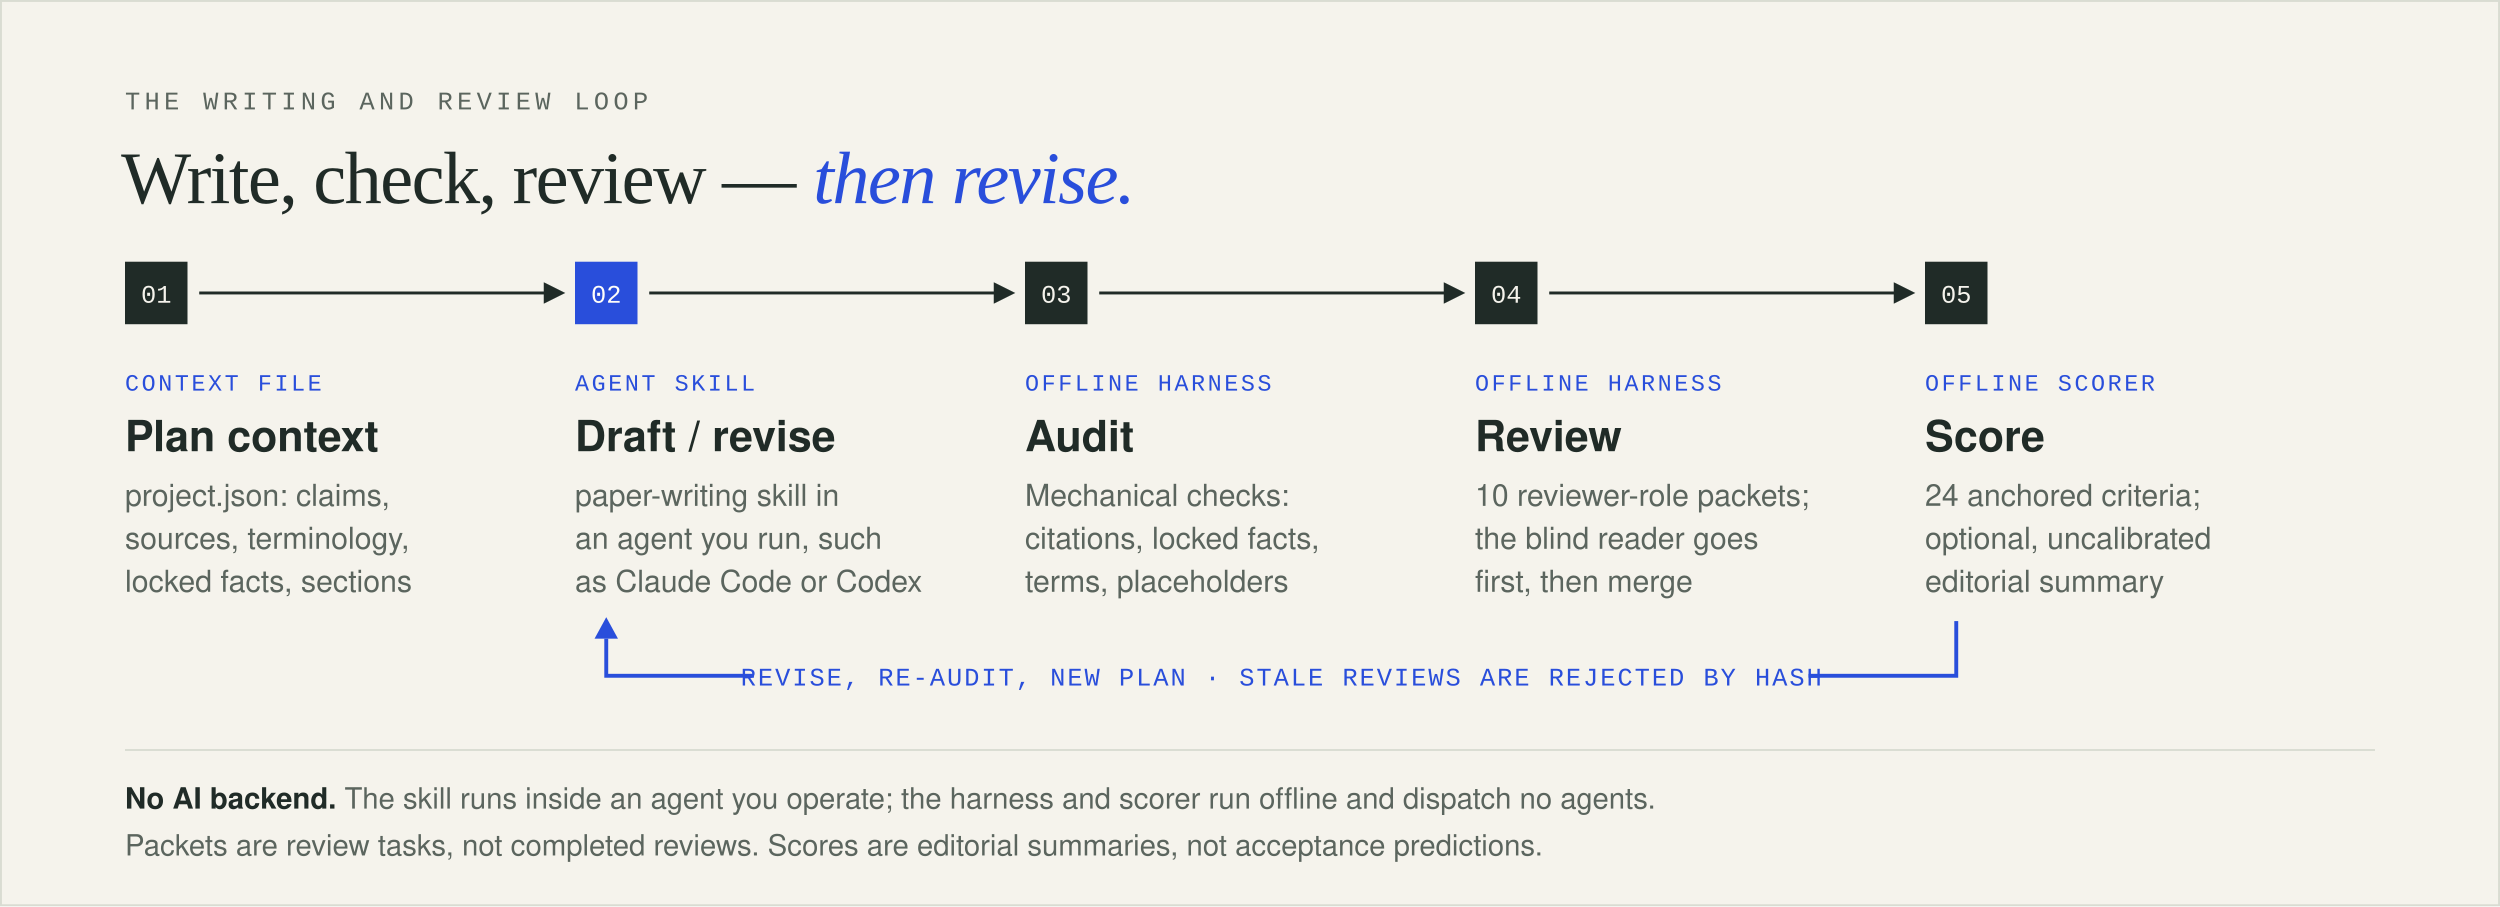
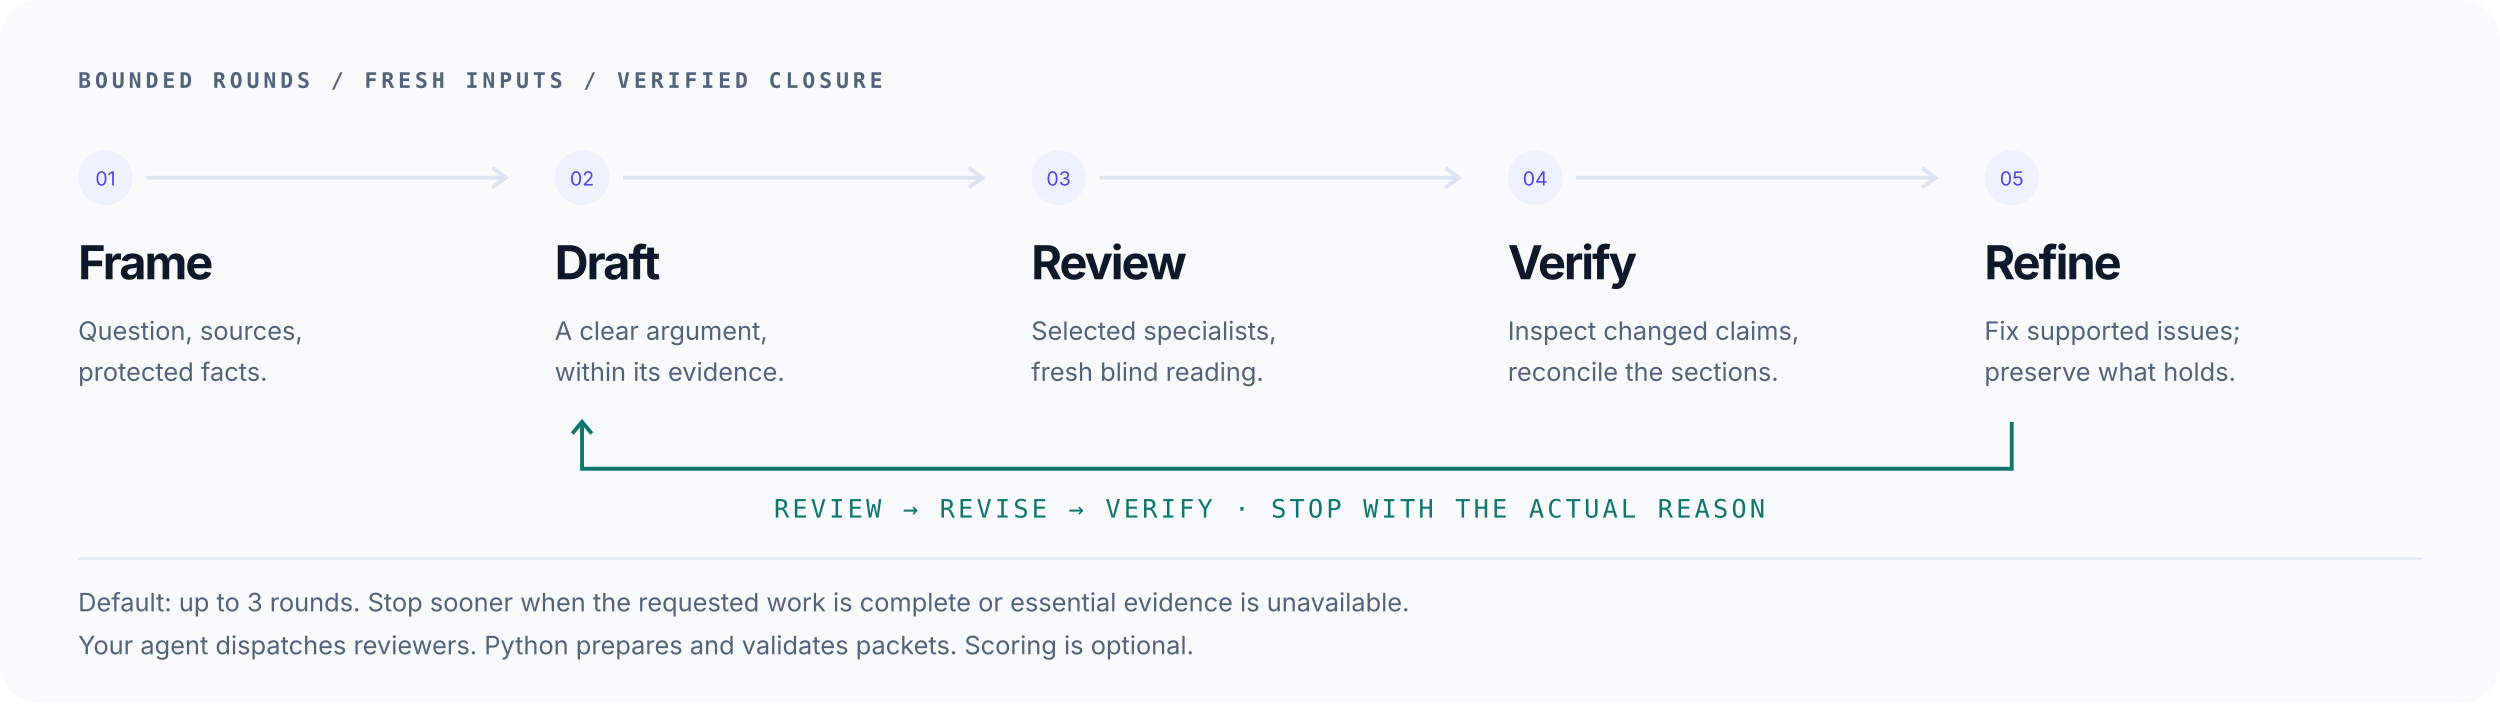
- <svg xmlns="http://www.w3.org/2000/svg" width="1280" height="464" viewBox="0 0 1280 464" role="img" aria-labelledby="workflow-title workflow-desc">
-   <style>
-     .bg { fill: #f5f3ec; }
-     .frame { fill: none; stroke: #d9dcd2; }
-     .serif { font-family: Georgia, 'Times New Roman', Times, serif; }
-     .sans { font-family: -apple-system, BlinkMacSystemFont, 'Segoe UI', 'Helvetica Neue', Helvetica, Arial, sans-serif; }
-     .mono { font-family: ui-monospace, SFMono-Regular, 'SF Mono', Menlo, Consolas, 'Liberation Mono', monospace; }
-     .eyebrow { font-size: 13px; font-weight: 500; letter-spacing: 2.2px; fill: #5b655e; }
-     .heading { font-size: 38px; letter-spacing: -0.8px; fill: #202b27; }
-     .heading-em { font-style: italic; fill: #294edb; }
-     .track { stroke: #202b27; stroke-width: 1.5; }
-     .arrowhead { fill: #202b27; }
-     .node { fill: #202b27; }
-     .node-num { font-size: 13px; font-weight: 500; fill: #f5f3ec; }
-     .node-accent { fill: #294edb; }
-     .node-num-accent { fill: #fffefa; }
-     .tag { font-size: 12px; font-weight: 500; letter-spacing: 1.3px; fill: #294edb; }
-     .step { font-size: 22px; font-weight: 600; fill: #202b27; }
-     .detail { font-size: 15.5px; fill: #5b655e; }
-     .loop { fill: none; stroke: #294edb; stroke-width: 2; }
-     .loop-head { fill: #294edb; }
-     .loop-label-bg { fill: #f5f3ec; }
-     .loop-label { font-size: 13px; font-weight: 500; letter-spacing: 1px; fill: #294edb; }
-     .rule { stroke: #d9dcd2; stroke-width: 1; }
-     .caption { font-size: 15px; fill: #5b655e; }
-     .caption-strong { font-weight: 600; fill: #202b27; }
-   </style>
-   <rect class="bg" width="1280" height="464" />
-   <rect class="frame" x="0.5" y="0.5" width="1279" height="463" />
-   <text class="mono eyebrow" x="64" y="56">THE WRITING AND REVIEW LOOP</text>
-   <text class="serif heading" x="62" y="104">Write, check, review — <tspan class="heading-em">then revise.</tspan>
-   </text>
-   <g aria-hidden="true">
-     <line class="track" x1="102" y1="150" x2="282" y2="150" />
-     <path class="arrowhead" d="M289.4 150l-11 -5.5v11z" />
-     <line class="track" x1="332.4" y1="150" x2="512.8" y2="150" />
-     <path class="arrowhead" d="M519.8 150l-11 -5.5v11z" />
-     <line class="track" x1="562.8" y1="150" x2="743.2" y2="150" />
-     <path class="arrowhead" d="M750.2 150l-11 -5.5v11z" />
-     <line class="track" x1="793.2" y1="150" x2="973.6" y2="150" />
-     <path class="arrowhead" d="M980.6 150l-11 -5.5v11z" />
-     <rect class="node" x="64" y="134" width="32" height="32" />
-     <rect class="node-accent" x="294.4" y="134" width="32" height="32" />
-     <rect class="node" x="524.8" y="134" width="32" height="32" />
-     <rect class="node" x="755.2" y="134" width="32" height="32" />
-     <rect class="node" x="985.6" y="134" width="32" height="32" />
-   </g>
-   <g class="mono node-num" text-anchor="middle">
-     <text x="80" y="155">01</text>
-     <text class="node-num-accent" x="310.4" y="155">02</text>
-     <text x="540.8" y="155">03</text>
-     <text x="771.2" y="155">04</text>
-     <text x="1001.6" y="155">05</text>
-   </g>
-   <text class="mono tag" x="64" y="200">CONTEXT FILE</text>
-   <text class="sans step" x="64" y="231">Plan context</text>
-   <text class="sans detail" x="64" y="259">project.json: claims,</text>
-   <text class="sans detail" x="64" y="281">sources, terminology,</text>
-   <text class="sans detail" x="64" y="303">locked facts, sections</text>
-   <text class="mono tag" x="294.4" y="200">AGENT SKILL</text>
-   <text class="sans step" x="294.4" y="231">Draft / revise</text>
-   <text class="sans detail" x="294.4" y="259">paper-writing skill in</text>
-   <text class="sans detail" x="294.4" y="281">an agent you run, such</text>
-   <text class="sans detail" x="294.4" y="303">as Claude Code or Codex</text>
-   <text class="mono tag" x="524.8" y="200">OFFLINE HARNESS</text>
-   <text class="sans step" x="524.8" y="231">Audit</text>
-   <text class="sans detail" x="524.8" y="259">Mechanical checks:</text>
-   <text class="sans detail" x="524.8" y="281">citations, locked facts,</text>
-   <text class="sans detail" x="524.8" y="303">terms, placeholders</text>
-   <text class="mono tag" x="755.2" y="200">OFFLINE HARNESS</text>
-   <text class="sans step" x="755.2" y="231">Review</text>
-   <text class="sans detail" x="755.2" y="259">10 reviewer-role packets;</text>
-   <text class="sans detail" x="755.2" y="281">the blind reader goes</text>
-   <text class="sans detail" x="755.2" y="303">first, then merge</text>
-   <text class="mono tag" x="985.6" y="200">OFFLINE SCORER</text>
-   <text class="sans step" x="985.6" y="231">Score</text>
-   <text class="sans detail" x="985.6" y="259">24 anchored criteria;</text>
-   <text class="sans detail" x="985.6" y="281">optional, uncalibrated</text>
-   <text class="sans detail" x="985.6" y="303">editorial summary</text>
-   <g aria-hidden="true">
-     <path class="loop" d="M1001.6 318V346H310.4V327" />
-     <path class="loop-head" d="M310.4 316l-6 11h12z" />
-   </g>
-   <rect class="loop-label-bg" x="386" y="334" width="540" height="24" />
-   <text class="mono loop-label" x="656" y="351" text-anchor="middle">REVISE, RE-AUDIT, NEW PLAN · STALE REVIEWS ARE REJECTED BY HASH</text>
-   <line class="rule" x1="64" y1="384" x2="1216" y2="384" />
-   <text class="sans caption" x="64" y="414">
-     <tspan class="caption-strong">No AI backend.</tspan> The skill runs inside an agent you operate; the harness and scorer run offline and dispatch no agents.</text>
-   <text class="sans caption" x="64" y="438">Packets are review tasks, not completed reviews. Scores are editorial summaries, not acceptance predictions.</text>
+ <svg xmlns="http://www.w3.org/2000/svg" width="1280" height="360" viewBox="0 0 1280 360" role="img" aria-labelledby="title desc">
+   <style>text{font-family:Inter,'Segoe UI',Arial,sans-serif;fill:#0f172a}.muted{fill:#53627b}.accent{fill:#4f46e5}.mint{fill:#0f766e}.mono{font-family:'Cascadia Code',Consolas,monospace;letter-spacing:1.6px}.small{font-size:13px}.label{font-size:11px;font-weight:600;letter-spacing:2px}.heading{font-weight:650;letter-spacing:-1px}</style>
+   <rect width="1280" height="360" rx="20" fill="#f8fafc" />
+   <text x="40" y="45" class="mono label muted">BOUNDED ROUNDS / FRESH INPUTS / VERIFIED CLOSURE</text>
+   <path d="M75 91h184m-7-5 7 5-7 5" fill="none" stroke="#dce4f1" stroke-width="2" />
+   <circle cx="54" cy="91" r="14" fill="#eef2ff" />
+   <text x="54" y="95" text-anchor="middle" font-size="10" class="accent">01</text>
+   <text x="40" y="143" font-size="24" class="heading">Frame</text>
+   <text x="40" y="174" class="small muted">Question, sources,</text>
+   <text x="40" y="195" class="small muted">protected facts.</text>
+   <path d="M319 91h184m-7-5 7 5-7 5" fill="none" stroke="#dce4f1" stroke-width="2" />
+   <circle cx="298" cy="91" r="14" fill="#eef2ff" />
+   <text x="298" y="95" text-anchor="middle" font-size="10" class="accent">02</text>
+   <text x="284" y="143" font-size="24" class="heading">Draft</text>
+   <text x="284" y="174" class="small muted">A clear argument,</text>
+   <text x="284" y="195" class="small muted">within its evidence.</text>
+   <path d="M563 91h184m-7-5 7 5-7 5" fill="none" stroke="#dce4f1" stroke-width="2" />
+   <circle cx="542" cy="91" r="14" fill="#eef2ff" />
+   <text x="542" y="95" text-anchor="middle" font-size="10" class="accent">03</text>
+   <text x="528" y="143" font-size="24" class="heading">Review</text>
+   <text x="528" y="174" class="small muted">Selected specialists,</text>
+   <text x="528" y="195" class="small muted">fresh blind reading.</text>
+   <path d="M807 91h184m-7-5 7 5-7 5" fill="none" stroke="#dce4f1" stroke-width="2" />
+   <circle cx="786" cy="91" r="14" fill="#eef2ff" />
+   <text x="786" y="95" text-anchor="middle" font-size="10" class="accent">04</text>
+   <text x="772" y="143" font-size="24" class="heading">Verify</text>
+   <text x="772" y="174" class="small muted">Inspect changed claims,</text>
+   <text x="772" y="195" class="small muted">reconcile the sections.</text>
+   <circle cx="1030" cy="91" r="14" fill="#eef2ff" />
+   <text x="1030" y="95" text-anchor="middle" font-size="10" class="accent">05</text>
+   <text x="1016" y="143" font-size="24" class="heading">Refine</text>
+   <text x="1016" y="174" class="small muted">Fix supported issues;</text>
+   <text x="1016" y="195" class="small muted">preserve what holds.</text>
+   <path d="M1030 216v24H298v-24m-5 6 5-6 5 6" stroke="#0f766e" fill="none" stroke-width="2" />
+   <text x="650" y="265" text-anchor="middle" class="mono small mint">REVIEW → REVISE → VERIFY · STOP WITH THE ACTUAL REASON</text>
+   <path d="M40 286h1200" stroke="#dce4f1" />
+   <text x="40" y="313" class="small muted">Default: up to 3 rounds. Stop sooner when the requested work is complete or essential evidence is unavailable.</text>
+   <text x="40" y="335" class="small muted">Your agent dispatches reviewers. Python prepares and validates packets. Scoring is optional.</text>
</svg>
